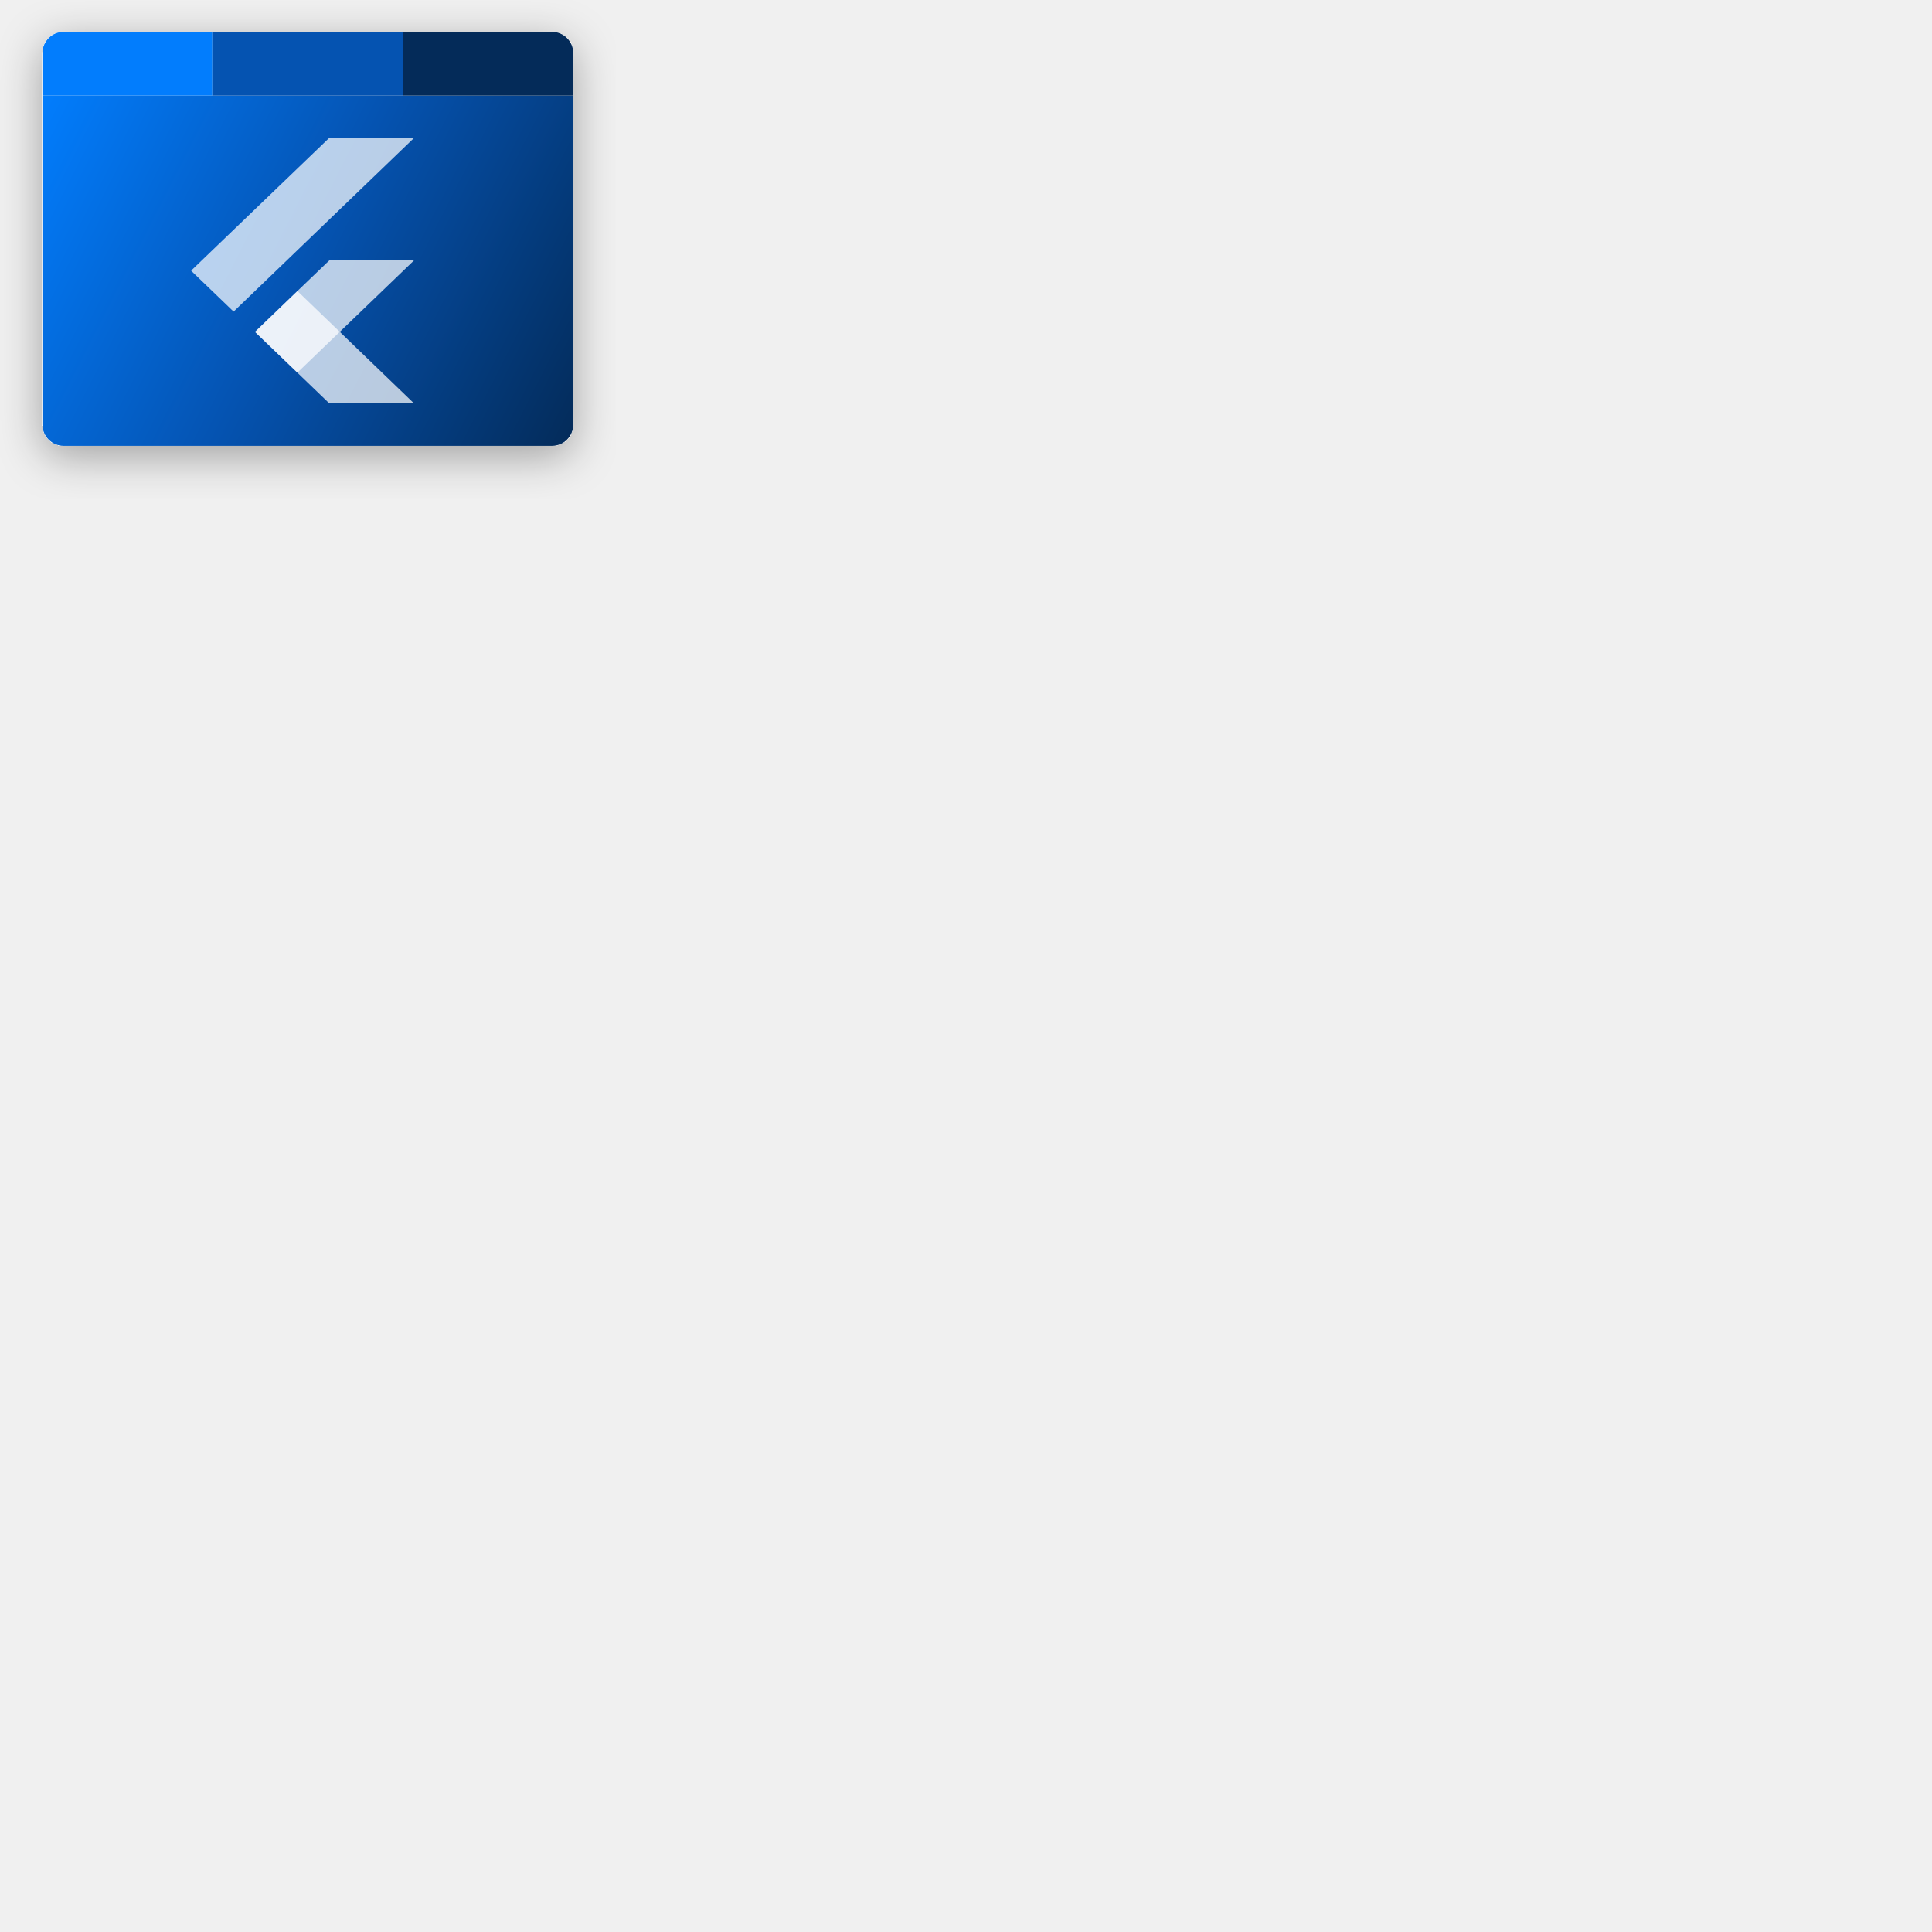
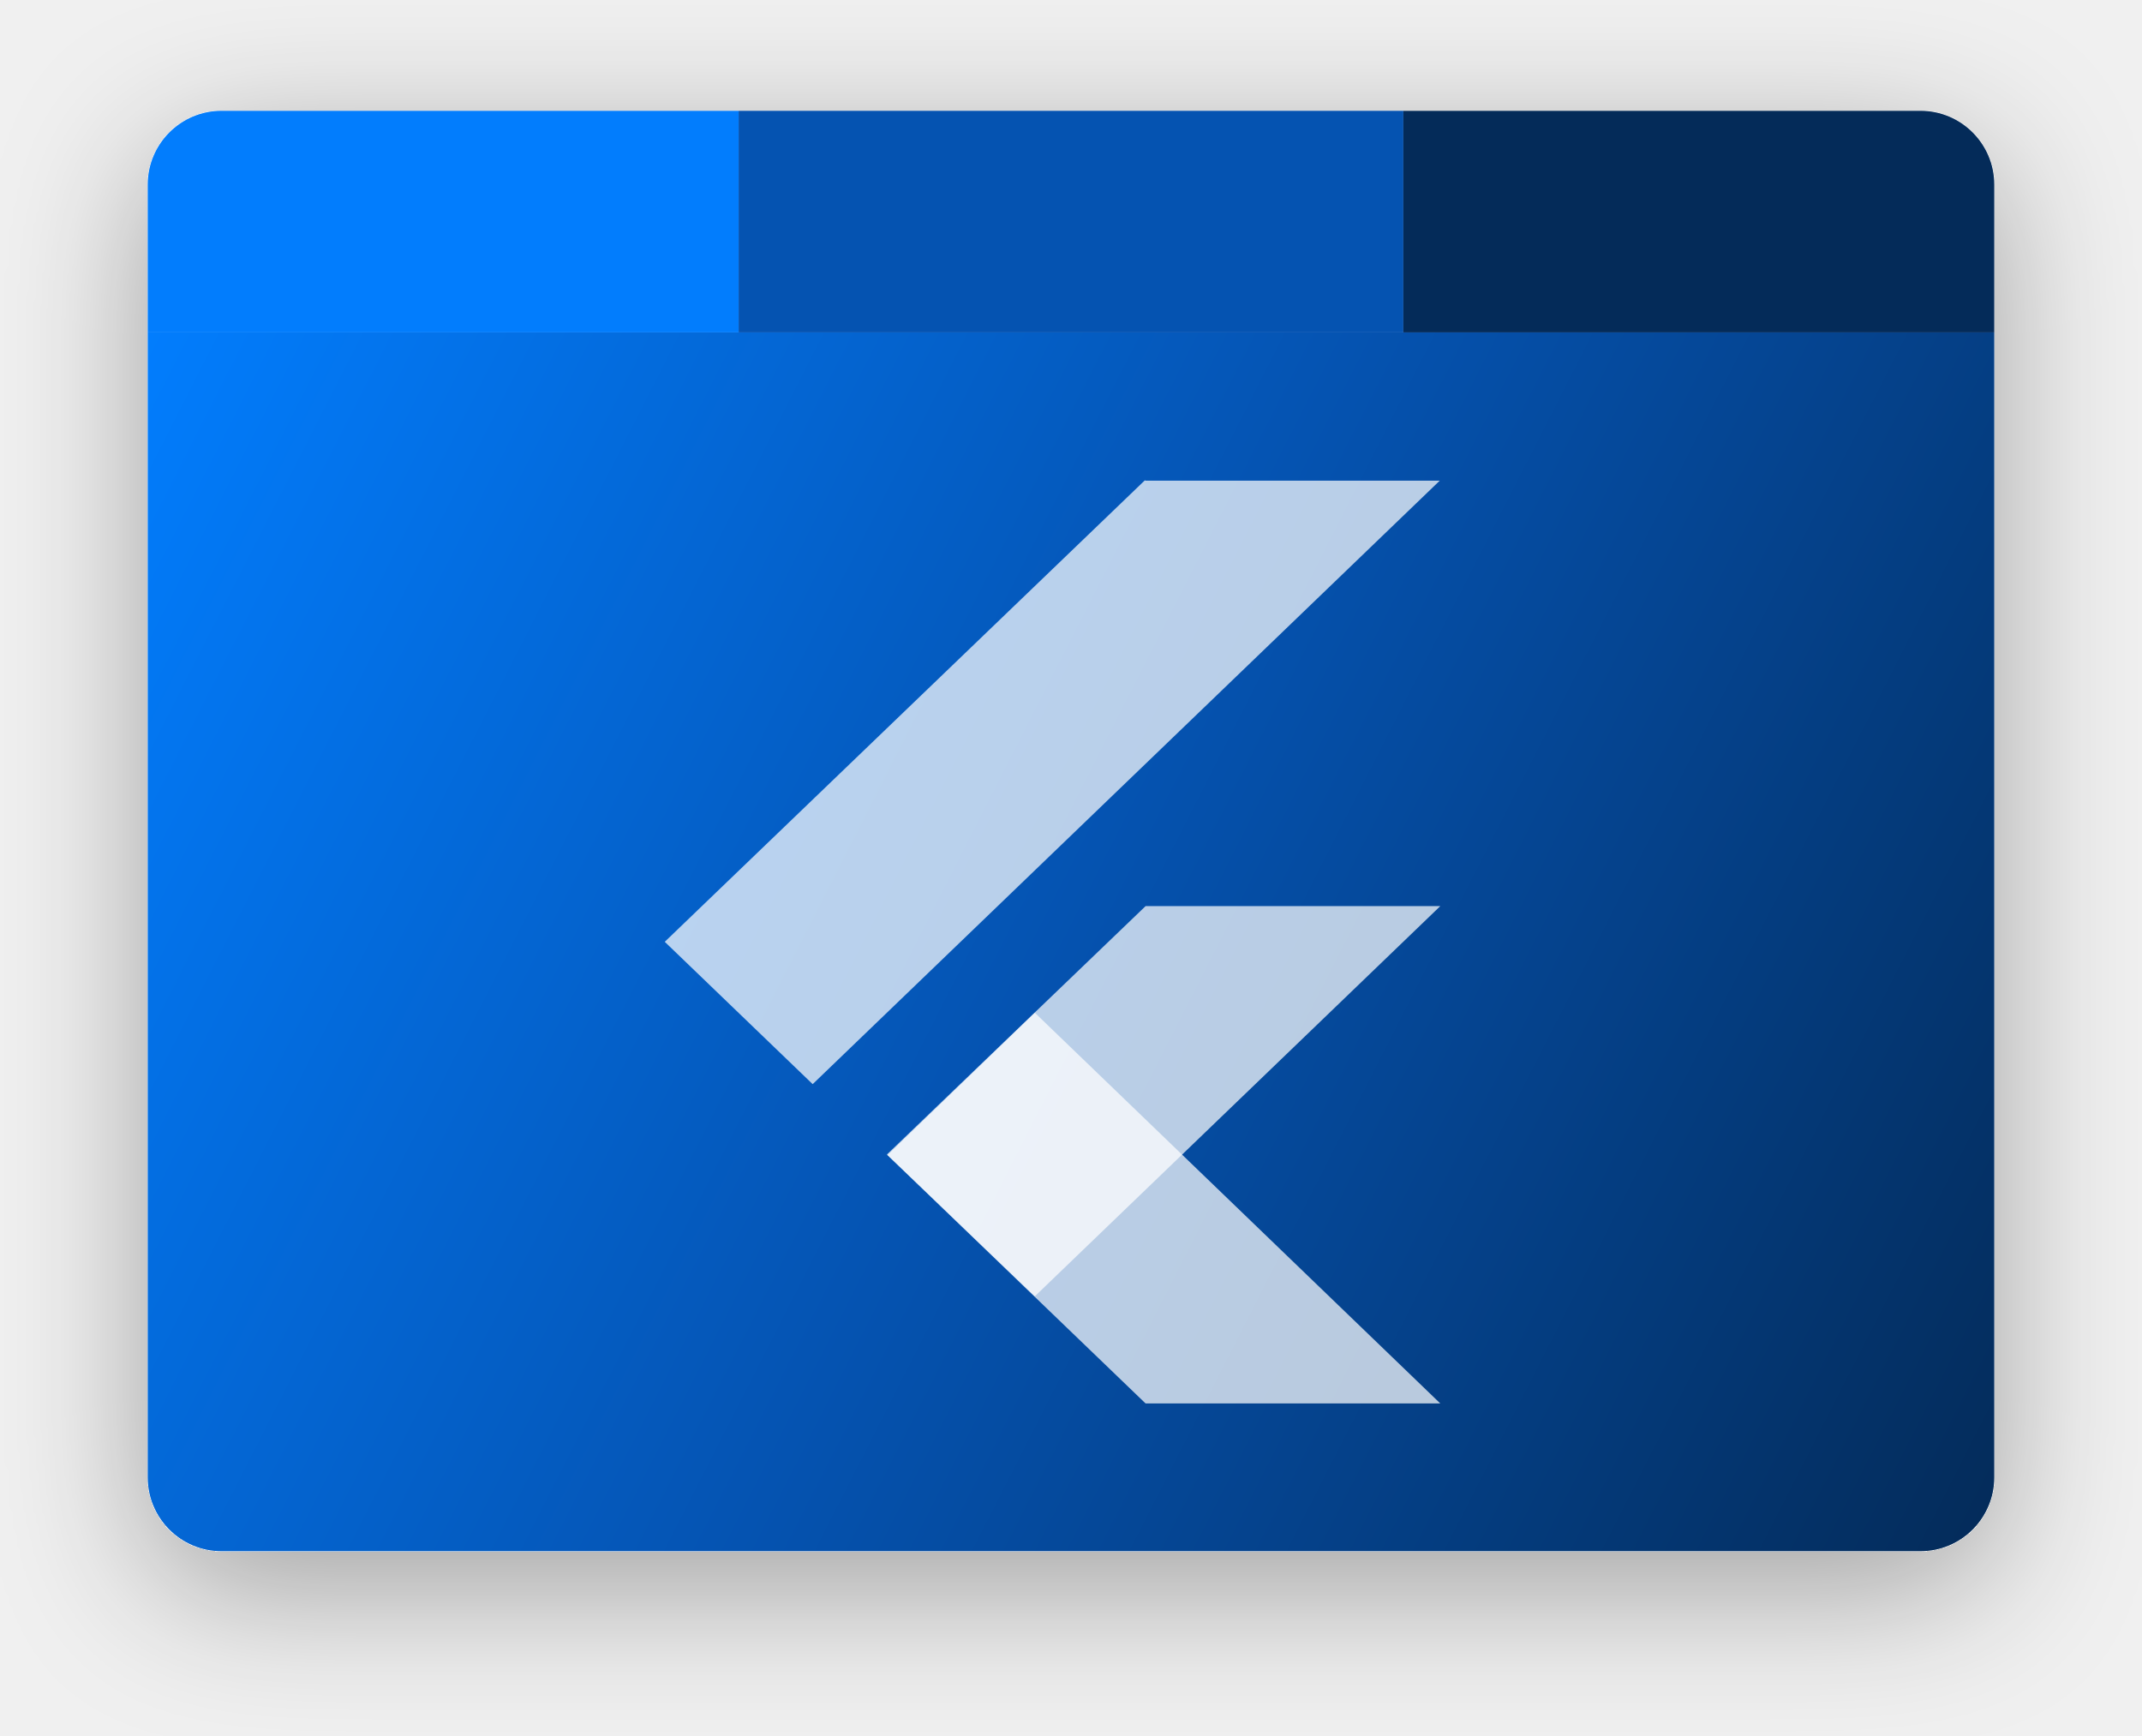
- <svg xmlns="http://www.w3.org/2000/svg" width="182" height="182" viewBox="0 0 182 182" fill="none">
+ <svg xmlns="http://www.w3.org/2000/svg" width="58" height="47" viewBox="0 0 58 47" fill="none">
  <g filter="url(#filter0_d_187_206)">
    <path d="M4 9H54V40C54 41.105 53.105 42 52 42H6C4.895 42 4 41.105 4 40V9Z" fill="url(#paint0_linear_187_206)" />
    <path d="M4 5C4 3.895 4.895 3 6 3H20V9H4V5Z" fill="#027DFD" />
    <path d="M20 3H38V9H20V3Z" fill="#0553B1" />
    <path d="M38 3H52C53.105 3 54 3.895 54 5V9H38V3Z" fill="#042B59" />
    <g clip-path="url(#clip0_187_206)">
      <path opacity="0.72" d="M31.035 38H31.02L24.03 31.274L28.02 27.42L39 38H31.035Z" fill="white" />
      <path opacity="0.72" d="M31.02 24.533L24.015 31.259L28.02 35.099L39 24.533H31.02Z" fill="white" />
      <path opacity="0.72" d="M31.02 13.014L31.005 13L18 25.5L22.005 29.354L38.985 13.014H31.02Z" fill="white" />
    </g>
  </g>
  <defs>
    <filter id="filter0_d_187_206" x="0" y="0" width="58" height="47" filterUnits="userSpaceOnUse" color-interpolation-filters="sRGB">
      <feFlood flood-opacity="0" result="BackgroundImageFix" />
      <feColorMatrix in="SourceAlpha" type="matrix" values="0 0 0 0 0 0 0 0 0 0 0 0 0 0 0 0 0 0 127 0" result="hardAlpha" />
      <feOffset dy="1" />
      <feGaussianBlur stdDeviation="2" />
      <feComposite in2="hardAlpha" operator="out" />
      <feColorMatrix type="matrix" values="0 0 0 0 0 0 0 0 0 0 0 0 0 0 0 0 0 0 0.33 0" />
      <feBlend mode="normal" in2="BackgroundImageFix" result="effect1_dropShadow_187_206" />
      <feBlend mode="normal" in="SourceGraphic" in2="effect1_dropShadow_187_206" result="shape" />
    </filter>
    <linearGradient id="paint0_linear_187_206" x1="4" y1="9" x2="57.041" y2="36.035" gradientUnits="userSpaceOnUse">
      <stop stop-color="#027DFD" />
      <stop offset="0.49" stop-color="#0553B1" />
      <stop offset="1" stop-color="#042B59" />
    </linearGradient>
    <clipPath id="clip0_187_206">
      <rect width="21" height="25" fill="white" transform="translate(18 13)" />
    </clipPath>
  </defs>
</svg>
